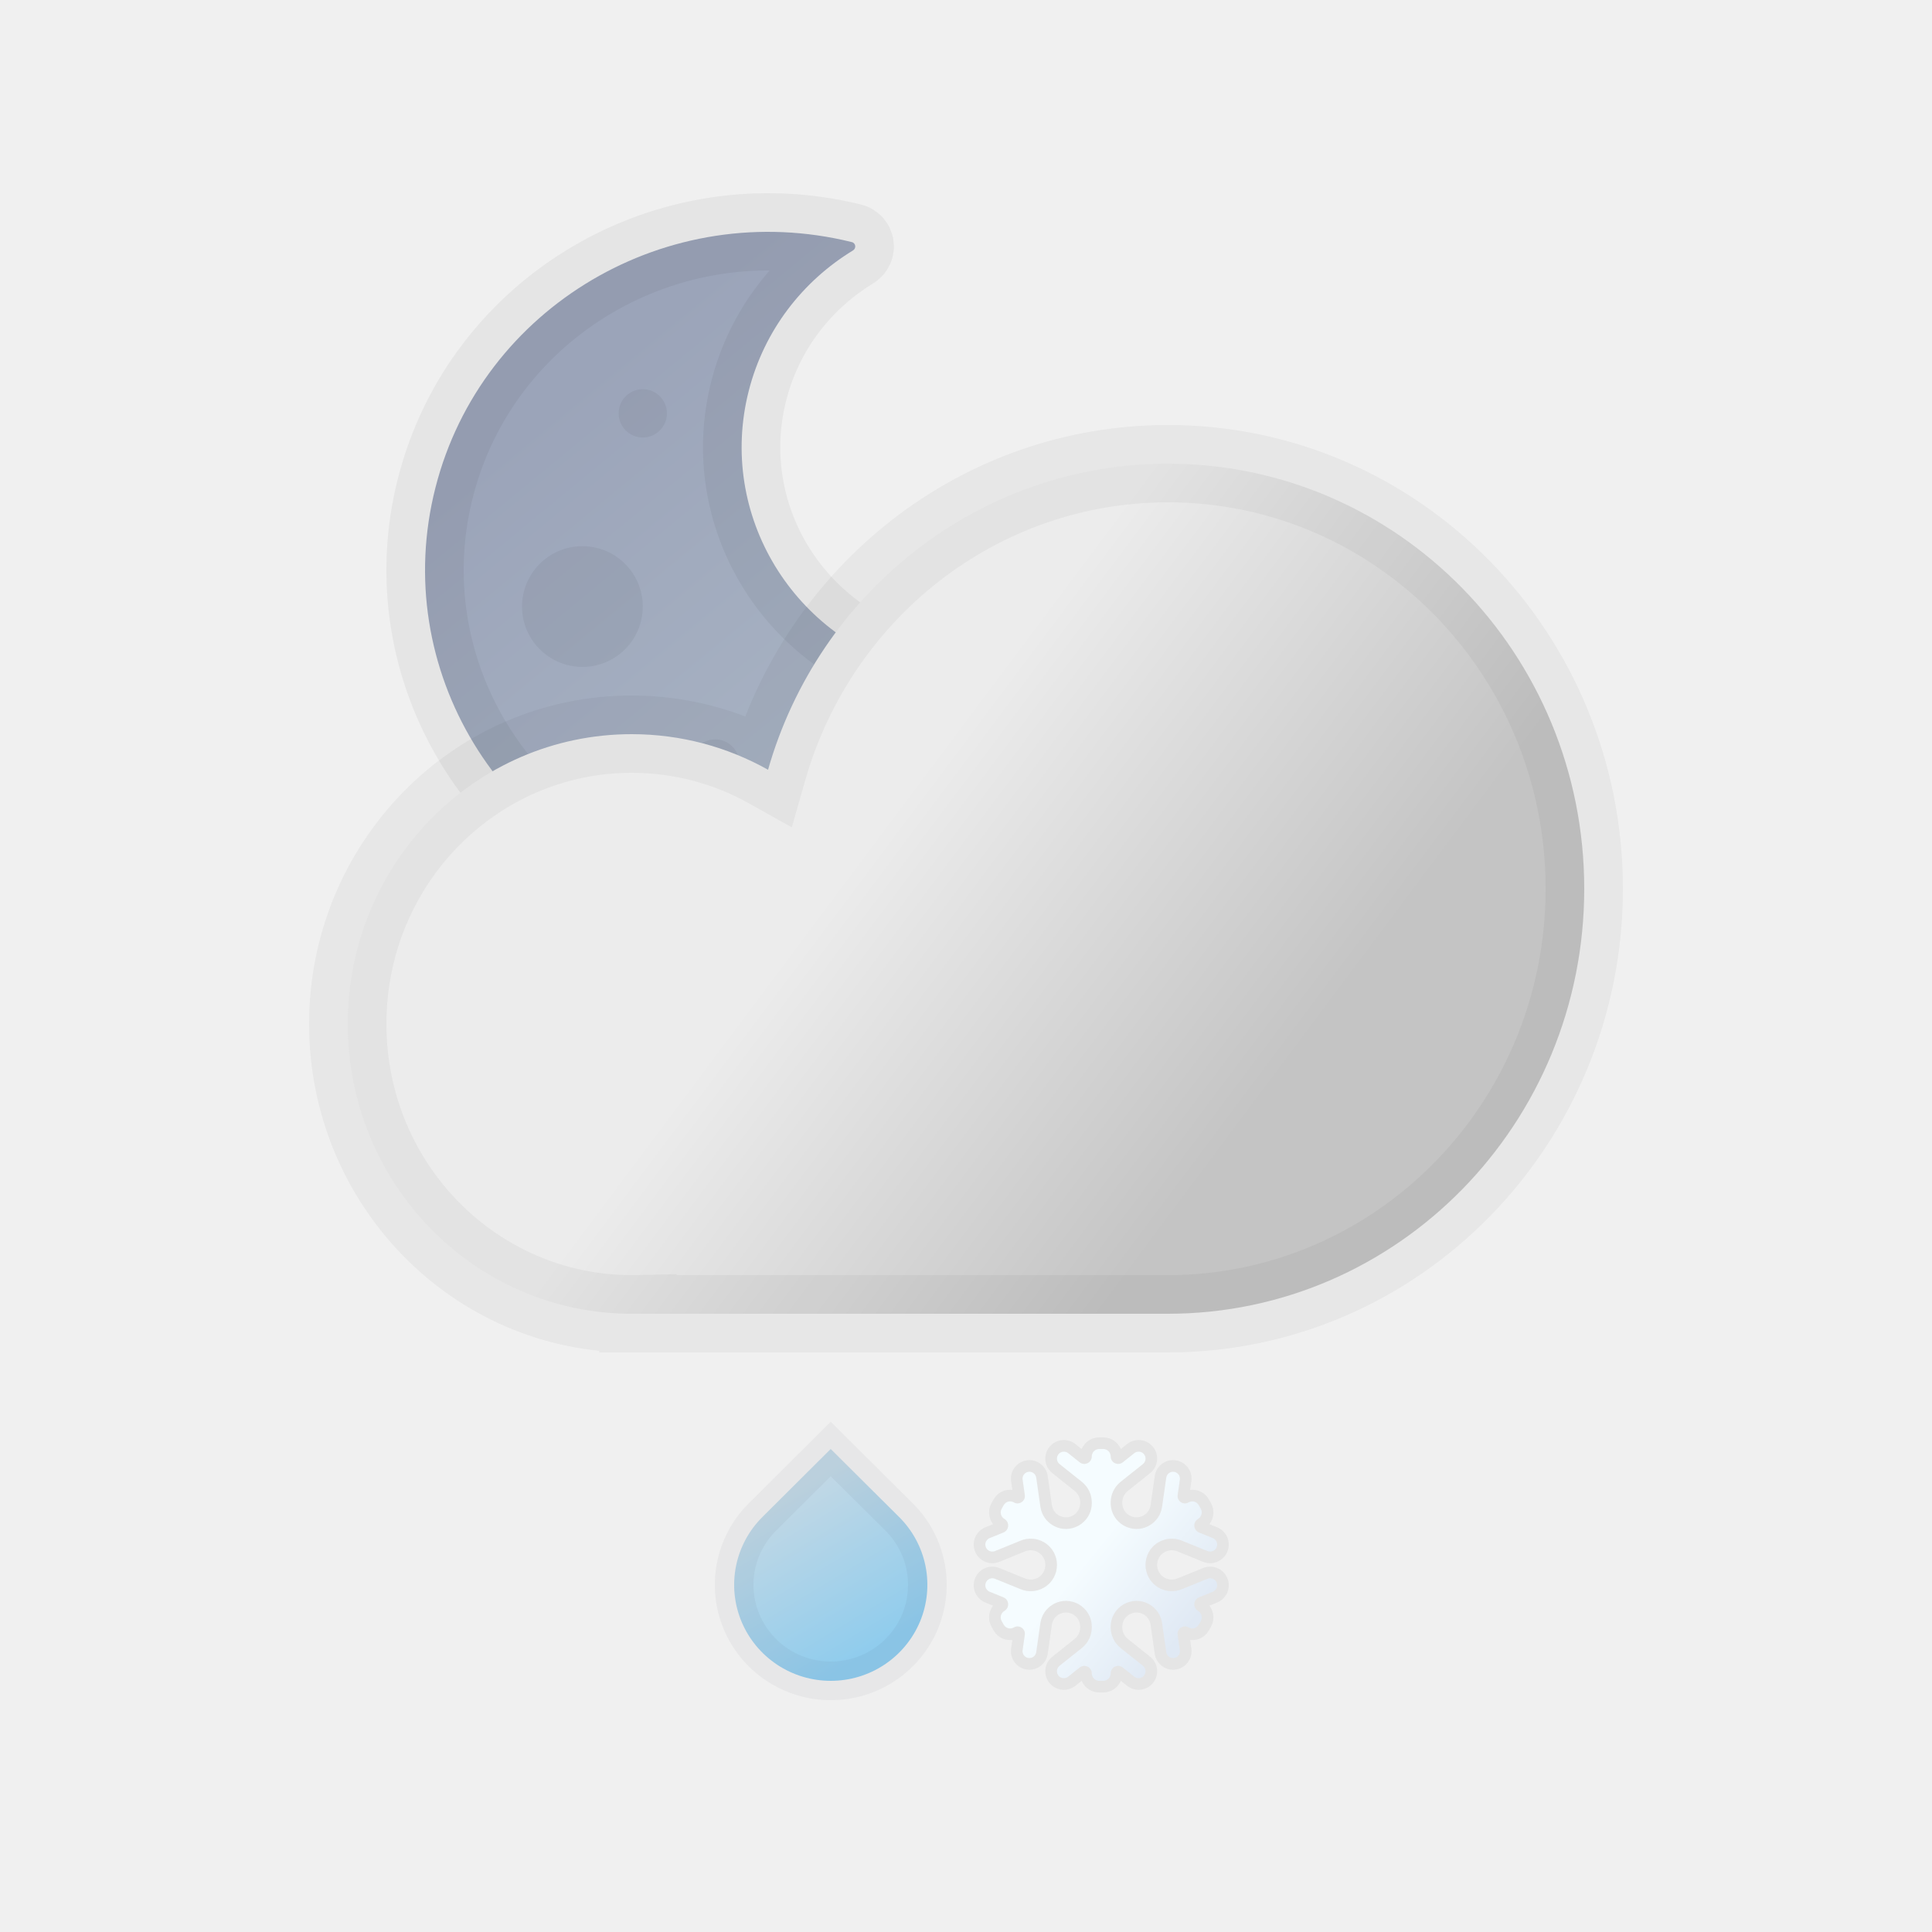
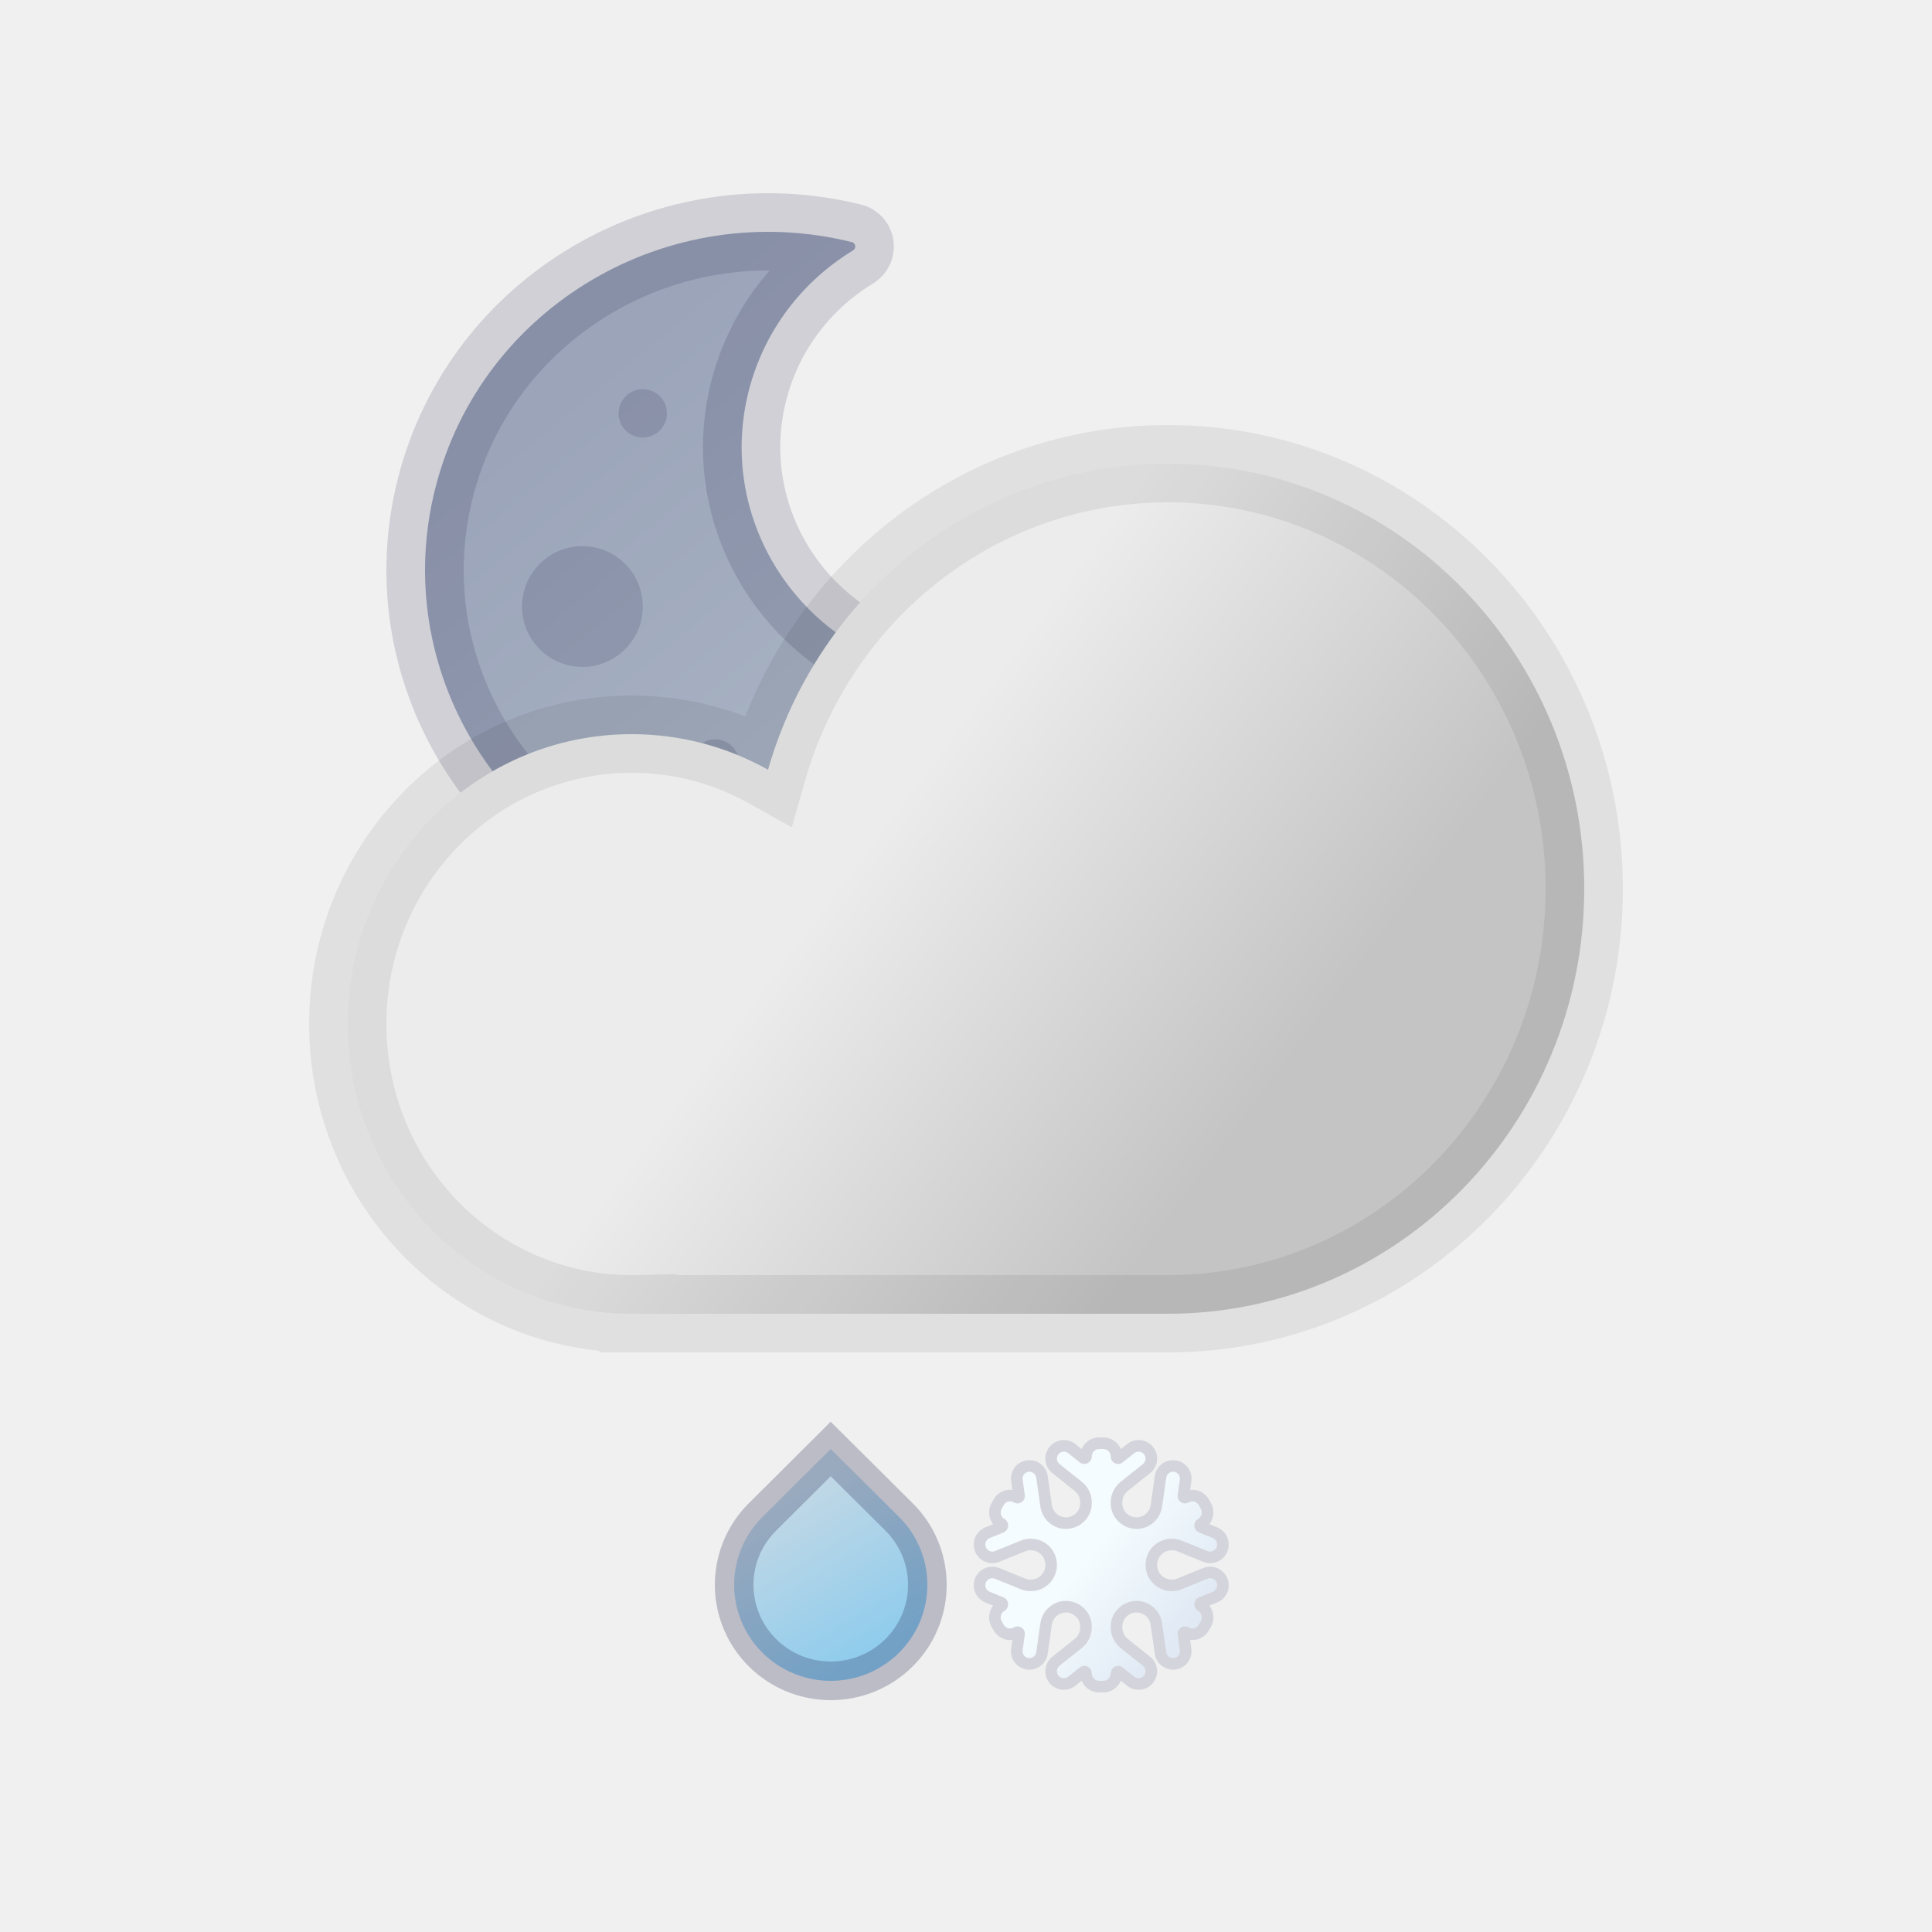
<svg xmlns="http://www.w3.org/2000/svg" width="100" height="100" viewBox="0 0 100 100" fill="none">
-   <path fill-rule="evenodd" clip-rule="evenodd" d="M56.992 33.761C57.044 33.558 56.816 33.399 56.632 33.504C53.992 35.011 50.776 35.545 47.583 34.755C41.073 33.145 37.121 26.642 38.755 20.23C39.557 17.084 41.555 14.544 44.15 12.963C44.331 12.854 44.297 12.582 44.091 12.531C34.577 10.178 24.928 15.867 22.539 25.239C20.15 34.611 25.926 44.116 35.44 46.469C44.955 48.822 54.604 43.133 56.992 33.761Z" fill="url(#paint0_linear_407_773)" stroke="black" stroke-opacity="0.05" stroke-width="4" />
-   <circle cx="44.52" cy="40.145" r="1.875" fill="black" fill-opacity="0.05" />
-   <circle cx="37.02" cy="39.52" r="1.25" fill="black" fill-opacity="0.05" />
-   <circle cx="33.27" cy="21.395" r="1.25" fill="black" fill-opacity="0.05" />
-   <circle cx="30.145" cy="31.395" r="3.125" fill="black" fill-opacity="0.05" />
+   <path fill-rule="evenodd" clip-rule="evenodd" d="M56.992 33.761C57.044 33.558 56.816 33.399 56.632 33.504C53.992 35.011 50.776 35.545 47.583 34.755C41.073 33.145 37.121 26.642 38.755 20.23C39.557 17.084 41.555 14.544 44.15 12.963C44.331 12.854 44.297 12.582 44.091 12.531C34.577 10.178 24.928 15.867 22.539 25.239C20.15 34.611 25.926 44.116 35.44 46.469C44.955 48.822 54.604 43.133 56.992 33.761Z" fill="url(#paint0_linear_407_773)" stroke="#1C2047" stroke-opacity="0.15" stroke-width="4" />
+   <circle cx="44.52" cy="40.145" r="1.875" fill="#1C2047" fill-opacity="0.15" />
+   <circle cx="37.02" cy="39.52" r="1.25" fill="#1C2047" fill-opacity="0.15" />
+   <circle cx="33.27" cy="21.395" r="1.25" fill="#1C2047" fill-opacity="0.15" />
+   <circle cx="30.145" cy="31.395" r="3.125" fill="#1C2047" fill-opacity="0.15" />
  <path fill-rule="evenodd" clip-rule="evenodd" d="M82 46C82 58.15 72.351 68 60.449 68H33.02V67.996C32.912 67.999 32.803 68 32.694 68C24.579 68 18 61.284 18 53C18 44.716 24.579 38 32.694 38C35.253 38 37.659 38.668 39.754 39.842C42.363 30.689 50.641 24 60.449 24C72.351 24 82 33.85 82 46Z" fill="url(#paint1_linear_407_773)" />
-   <path d="M33.02 68H31.02V70H33.02V68ZM33.02 67.996H35.02V65.951L32.976 65.997L33.02 67.996ZM39.754 39.842L38.776 41.586L40.983 42.823L41.677 40.39L39.754 39.842ZM60.449 70C73.495 70 84 59.216 84 46H80C80 57.085 71.208 66 60.449 66V70ZM60.449 66H33.02V70H60.449V66ZM35.02 68V67.996H31.02V68H35.02ZM32.694 70C32.818 70 32.941 69.999 33.065 69.996L32.976 65.997C32.882 65.999 32.788 66 32.694 66V70ZM16 53C16 62.35 23.435 70 32.694 70V66C25.722 66 20 60.219 20 53H16ZM32.694 36C23.435 36 16 43.65 16 53H20C20 45.781 25.722 40 32.694 40V36ZM40.731 38.097C38.347 36.761 35.605 36 32.694 36V40C34.9 40 36.971 40.575 38.776 41.586L40.731 38.097ZM60.449 22C49.7 22 40.671 29.328 37.83 39.293L41.677 40.39C44.055 32.049 51.582 26 60.449 26V22ZM84 46C84 32.784 73.495 22 60.449 22V26C71.208 26 80 34.915 80 46H84Z" fill="black" fill-opacity="0.04" />
-   <path d="M42.997 75L46.534 78.516C47.234 79.211 47.711 80.096 47.904 81.06C48.097 82.024 47.998 83.023 47.62 83.932C47.241 84.84 46.6 85.616 45.778 86.162C44.956 86.709 43.989 87 43 87C42.011 87 41.044 86.709 40.222 86.162C39.4 85.616 38.759 84.84 38.38 83.932C38.002 83.023 37.903 82.024 38.096 81.06C38.289 80.096 38.766 79.211 39.466 78.516L42.997 75Z" fill="url(#paint2_linear_407_773)" stroke="#2D2C3E" stroke-opacity="0.05" stroke-width="2" />
+   <path d="M33.02 68H31.02V70H33.02V68ZM33.02 67.996H35.02V65.951L32.976 65.997L33.02 67.996ZM39.754 39.842L38.776 41.586L40.983 42.823L41.677 40.39L39.754 39.842ZM60.449 70C73.495 70 84 59.216 84 46H80C80 57.085 71.208 66 60.449 66V70ZM60.449 66H33.02V70H60.449V66ZM35.02 68V67.996H31.02V68H35.02ZM32.694 70C32.818 70 32.941 69.999 33.065 69.996L32.976 65.997C32.882 65.999 32.788 66 32.694 66V70ZM16 53C16 62.35 23.435 70 32.694 70V66C25.722 66 20 60.219 20 53H16ZM32.694 36C23.435 36 16 43.65 16 53H20C20 45.781 25.722 40 32.694 40V36ZM40.731 38.097C38.347 36.761 35.605 36 32.694 36V40C34.9 40 36.971 40.575 38.776 41.586L40.731 38.097ZM60.449 22C49.7 22 40.671 29.328 37.83 39.293L41.677 40.39C44.055 32.049 51.582 26 60.449 26V22ZM84 46C84 32.784 73.495 22 60.449 22V26C71.208 26 80 34.915 80 46H84Z" fill="black" fill-opacity="0.07" />
+   <path d="M42.997 75L46.534 78.516C47.234 79.211 47.711 80.096 47.904 81.06C48.097 82.024 47.998 83.023 47.62 83.932C47.241 84.84 46.6 85.616 45.778 86.162C44.956 86.709 43.989 87 43 87C42.011 87 41.044 86.709 40.222 86.162C39.4 85.616 38.759 84.84 38.38 83.932C38.002 83.023 37.903 82.024 38.096 81.06C38.289 80.096 38.766 79.211 39.466 78.516L42.997 75Z" fill="url(#paint2_linear_407_773)" stroke="#21204D" stroke-opacity="0.25" stroke-width="2" />
  <mask id="path-9-outside-1_407_773" maskUnits="userSpaceOnUse" x="50" y="74" width="14" height="14" fill="black">
    <rect fill="white" x="50" y="74" width="14" height="14" />
    <path fill-rule="evenodd" clip-rule="evenodd" d="M54.841 75.778C54.681 75.65 54.66 75.415 54.794 75.26V75.26C54.921 75.115 55.139 75.095 55.29 75.215L55.883 75.688C56.136 75.89 56.51 75.71 56.51 75.386V75.386C56.51 75.173 56.682 75 56.896 75H57.104C57.318 75 57.49 75.173 57.49 75.386V75.386C57.49 75.71 57.864 75.89 58.117 75.688L58.71 75.215C58.861 75.095 59.079 75.115 59.206 75.26V75.26C59.34 75.415 59.319 75.65 59.159 75.778L58.002 76.701C57.679 76.959 57.49 77.349 57.49 77.763V77.801C57.49 78.835 58.614 79.477 59.505 78.953V78.953C59.854 78.746 60.092 78.392 60.149 77.99L60.365 76.483C60.394 76.28 60.588 76.143 60.789 76.184V76.184C60.974 76.222 61.097 76.397 61.07 76.584L60.956 77.382C60.911 77.697 61.25 77.924 61.524 77.763V77.763C61.707 77.655 61.943 77.718 62.047 77.903L62.153 78.091C62.258 78.277 62.195 78.513 62.011 78.621V78.621C61.731 78.786 61.761 79.2 62.062 79.322L62.774 79.611C62.951 79.683 63.042 79.88 62.982 80.061V80.061C62.916 80.261 62.695 80.362 62.501 80.284L61.163 79.74C60.771 79.581 60.327 79.613 59.962 79.828V79.828C59.069 80.354 59.069 81.646 59.962 82.172V82.172C60.327 82.387 60.771 82.419 61.163 82.26L62.501 81.716C62.695 81.638 62.916 81.739 62.982 81.939V81.939C63.042 82.12 62.951 82.317 62.774 82.389L62.062 82.678C61.761 82.8 61.731 83.214 62.011 83.379V83.379C62.195 83.487 62.258 83.723 62.153 83.91L62.047 84.097C61.943 84.282 61.707 84.345 61.524 84.237V84.237C61.25 84.076 60.911 84.303 60.956 84.618L61.07 85.416C61.097 85.603 60.974 85.778 60.789 85.816V85.816C60.588 85.857 60.394 85.72 60.365 85.517L60.149 84.01C60.092 83.608 59.854 83.254 59.505 83.048V83.048C58.614 82.523 57.49 83.165 57.49 84.199V84.237C57.49 84.651 57.679 85.041 58.002 85.299L59.159 86.222C59.319 86.35 59.34 86.585 59.206 86.74V86.74C59.079 86.885 58.861 86.905 58.71 86.785L58.117 86.312C57.864 86.11 57.49 86.29 57.49 86.614V86.614C57.49 86.827 57.318 87 57.104 87H56.896C56.682 87 56.51 86.827 56.51 86.614V86.614C56.51 86.29 56.136 86.11 55.883 86.312L55.29 86.785C55.139 86.905 54.921 86.885 54.794 86.74V86.74C54.66 86.585 54.681 86.35 54.841 86.222L55.998 85.299C56.321 85.041 56.51 84.651 56.51 84.237V84.199C56.51 83.165 55.386 82.523 54.496 83.048V83.048C54.146 83.254 53.909 83.608 53.851 84.01L53.636 85.517C53.606 85.72 53.412 85.857 53.212 85.816V85.816C53.027 85.778 52.903 85.603 52.93 85.416L53.044 84.618C53.089 84.303 52.75 84.076 52.476 84.237V84.237C52.293 84.345 52.058 84.282 51.953 84.097L51.847 83.91C51.742 83.723 51.805 83.487 51.989 83.379V83.379C52.269 83.214 52.239 82.8 51.938 82.678L51.226 82.389C51.049 82.317 50.958 82.12 51.019 81.939V81.939C51.084 81.739 51.305 81.638 51.499 81.716L52.837 82.26C53.229 82.419 53.674 82.387 54.039 82.172V82.172C54.932 81.646 54.932 80.354 54.039 79.828V79.828C53.674 79.613 53.229 79.581 52.837 79.74L51.499 80.284C51.305 80.362 51.084 80.261 51.019 80.061V80.061C50.958 79.88 51.049 79.683 51.226 79.611L51.938 79.322C52.239 79.2 52.269 78.786 51.989 78.621V78.621C51.805 78.513 51.742 78.277 51.847 78.091L51.953 77.903C52.058 77.718 52.293 77.655 52.476 77.763V77.763C52.75 77.924 53.089 77.697 53.044 77.382L52.93 76.584C52.903 76.397 53.027 76.222 53.212 76.184V76.184C53.412 76.143 53.606 76.28 53.636 76.483L53.851 77.99C53.909 78.392 54.146 78.746 54.496 78.952V78.952C55.386 79.477 56.51 78.835 56.51 77.801V77.763C56.51 77.349 56.321 76.959 55.998 76.701L54.841 75.778Z" />
  </mask>
  <path fill-rule="evenodd" clip-rule="evenodd" d="M54.841 75.778C54.681 75.65 54.66 75.415 54.794 75.26V75.26C54.921 75.115 55.139 75.095 55.29 75.215L55.883 75.688C56.136 75.89 56.51 75.71 56.51 75.386V75.386C56.51 75.173 56.682 75 56.896 75H57.104C57.318 75 57.49 75.173 57.49 75.386V75.386C57.49 75.71 57.864 75.89 58.117 75.688L58.71 75.215C58.861 75.095 59.079 75.115 59.206 75.26V75.26C59.34 75.415 59.319 75.65 59.159 75.778L58.002 76.701C57.679 76.959 57.49 77.349 57.49 77.763V77.801C57.49 78.835 58.614 79.477 59.505 78.953V78.953C59.854 78.746 60.092 78.392 60.149 77.99L60.365 76.483C60.394 76.28 60.588 76.143 60.789 76.184V76.184C60.974 76.222 61.097 76.397 61.07 76.584L60.956 77.382C60.911 77.697 61.25 77.924 61.524 77.763V77.763C61.707 77.655 61.943 77.718 62.047 77.903L62.153 78.091C62.258 78.277 62.195 78.513 62.011 78.621V78.621C61.731 78.786 61.761 79.2 62.062 79.322L62.774 79.611C62.951 79.683 63.042 79.88 62.982 80.061V80.061C62.916 80.261 62.695 80.362 62.501 80.284L61.163 79.74C60.771 79.581 60.327 79.613 59.962 79.828V79.828C59.069 80.354 59.069 81.646 59.962 82.172V82.172C60.327 82.387 60.771 82.419 61.163 82.26L62.501 81.716C62.695 81.638 62.916 81.739 62.982 81.939V81.939C63.042 82.12 62.951 82.317 62.774 82.389L62.062 82.678C61.761 82.8 61.731 83.214 62.011 83.379V83.379C62.195 83.487 62.258 83.723 62.153 83.91L62.047 84.097C61.943 84.282 61.707 84.345 61.524 84.237V84.237C61.25 84.076 60.911 84.303 60.956 84.618L61.07 85.416C61.097 85.603 60.974 85.778 60.789 85.816V85.816C60.588 85.857 60.394 85.72 60.365 85.517L60.149 84.01C60.092 83.608 59.854 83.254 59.505 83.048V83.048C58.614 82.523 57.49 83.165 57.49 84.199V84.237C57.49 84.651 57.679 85.041 58.002 85.299L59.159 86.222C59.319 86.35 59.34 86.585 59.206 86.74V86.74C59.079 86.885 58.861 86.905 58.71 86.785L58.117 86.312C57.864 86.11 57.49 86.29 57.49 86.614V86.614C57.49 86.827 57.318 87 57.104 87H56.896C56.682 87 56.51 86.827 56.51 86.614V86.614C56.51 86.29 56.136 86.11 55.883 86.312L55.29 86.785C55.139 86.905 54.921 86.885 54.794 86.74V86.74C54.66 86.585 54.681 86.35 54.841 86.222L55.998 85.299C56.321 85.041 56.51 84.651 56.51 84.237V84.199C56.51 83.165 55.386 82.523 54.496 83.048V83.048C54.146 83.254 53.909 83.608 53.851 84.01L53.636 85.517C53.606 85.72 53.412 85.857 53.212 85.816V85.816C53.027 85.778 52.903 85.603 52.93 85.416L53.044 84.618C53.089 84.303 52.75 84.076 52.476 84.237V84.237C52.293 84.345 52.058 84.282 51.953 84.097L51.847 83.91C51.742 83.723 51.805 83.487 51.989 83.379V83.379C52.269 83.214 52.239 82.8 51.938 82.678L51.226 82.389C51.049 82.317 50.958 82.12 51.019 81.939V81.939C51.084 81.739 51.305 81.638 51.499 81.716L52.837 82.26C53.229 82.419 53.674 82.387 54.039 82.172V82.172C54.932 81.646 54.932 80.354 54.039 79.828V79.828C53.674 79.613 53.229 79.581 52.837 79.74L51.499 80.284C51.305 80.362 51.084 80.261 51.019 80.061V80.061C50.958 79.88 51.049 79.683 51.226 79.611L51.938 79.322C52.239 79.2 52.269 78.786 51.989 78.621V78.621C51.805 78.513 51.742 78.277 51.847 78.091L51.953 77.903C52.058 77.718 52.293 77.655 52.476 77.763V77.763C52.75 77.924 53.089 77.697 53.044 77.382L52.93 76.584C52.903 76.397 53.027 76.222 53.212 76.184V76.184C53.412 76.143 53.606 76.28 53.636 76.483L53.851 77.99C53.909 78.392 54.146 78.746 54.496 78.952V78.952C55.386 79.477 56.51 78.835 56.51 77.801V77.763C56.51 77.349 56.321 76.959 55.998 76.701L54.841 75.778Z" fill="url(#paint3_linear_407_773)" />
-   <path d="M55.998 76.701L55.624 77.17L55.998 76.701ZM53.851 77.99L53.257 78.076L53.851 77.99ZM53.044 77.382L53.638 77.297L53.044 77.382ZM51.953 77.903L51.431 77.608L51.953 77.903ZM51.847 78.091L51.325 77.795L51.847 78.091ZM51.938 79.322L51.712 78.766L51.938 79.322ZM51.226 79.611L51.452 80.167L51.452 80.167L51.226 79.611ZM51.499 80.284L51.725 80.84L51.499 80.284ZM52.837 79.74L52.611 79.184L52.837 79.74ZM52.837 82.26L53.063 81.704L52.837 82.26ZM51.499 81.716L51.273 82.272L51.499 81.716ZM51.226 82.389L51.001 82.945L51.226 82.389ZM51.938 82.678L51.712 83.234L51.938 82.678ZM51.847 83.91L52.369 83.614L51.847 83.91ZM51.953 84.097L51.431 84.392L51.953 84.097ZM53.044 84.618L53.638 84.703L53.044 84.618ZM52.93 85.416L52.336 85.331L52.93 85.416ZM53.636 85.517L53.041 85.432L53.636 85.517ZM55.998 85.299L56.373 85.768L55.998 85.299ZM54.841 86.222L55.215 86.692L54.841 86.222ZM55.29 86.785L55.664 87.254L55.29 86.785ZM55.883 86.312L56.257 86.781L55.883 86.312ZM58.117 86.312L57.743 86.781L58.117 86.312ZM58.71 86.785L58.336 87.254L58.71 86.785ZM59.159 86.222L58.785 86.692L59.159 86.222ZM60.149 84.01L60.743 83.925L60.149 84.01ZM60.365 85.517L60.959 85.432L60.365 85.517ZM61.07 85.416L60.476 85.501L61.07 85.416ZM62.047 84.097L61.525 83.802L62.047 84.097ZM62.153 83.91L62.675 84.205L62.153 83.91ZM62.062 82.678L61.837 82.122L62.062 82.678ZM62.774 82.389L63 82.945L62.774 82.389ZM62.501 81.716L62.275 81.161L62.501 81.716ZM61.163 82.26L60.938 81.704L61.163 82.26ZM61.163 79.74L60.938 80.296L61.163 79.74ZM62.501 80.284L62.727 79.728L62.501 80.284ZM62.774 79.611L63 79.055L62.774 79.611ZM62.062 79.322L61.837 79.878L62.062 79.322ZM62.153 78.091L62.675 77.795L62.153 78.091ZM62.047 77.903L61.525 78.199L62.047 77.903ZM60.956 77.382L60.362 77.297L60.956 77.382ZM61.07 76.584L61.664 76.669L61.07 76.584ZM60.365 76.483L60.959 76.568L60.365 76.483ZM60.149 77.99L59.555 77.906L60.149 77.99ZM59.159 75.778L59.533 76.246L59.159 75.778ZM58.71 75.215L58.336 74.746L58.71 75.215ZM58.117 75.688L58.492 76.157L58.117 75.688ZM55.883 75.688L56.257 75.219L55.883 75.688ZM55.29 75.215L55.664 74.746L55.29 75.215ZM56.257 75.219L55.664 74.746L54.916 75.684L55.508 76.157L56.257 75.219ZM57.104 74.4H56.896V75.6H57.104V74.4ZM58.336 74.746L57.743 75.219L58.492 76.157L59.084 75.684L58.336 74.746ZM58.376 77.17L59.533 76.246L58.785 75.308L57.627 76.232L58.376 77.17ZM58.09 77.801V77.763H56.891V77.801H58.09ZM59.771 76.398L59.555 77.906L60.743 78.075L60.959 76.568L59.771 76.398ZM61.55 77.467L61.664 76.669L60.476 76.499L60.362 77.297L61.55 77.467ZM62.675 77.795L62.569 77.608L61.525 78.199L61.631 78.386L62.675 77.795ZM63 79.055L62.288 78.766L61.837 79.878L62.548 80.167L63 79.055ZM60.938 80.296L62.275 80.84L62.727 79.728L61.389 79.184L60.938 80.296ZM61.389 82.816L62.727 82.272L62.275 81.161L60.938 81.704L61.389 82.816ZM62.548 81.833L61.837 82.122L62.288 83.234L63 82.945L62.548 81.833ZM61.631 83.614L61.525 83.802L62.569 84.392L62.675 84.205L61.631 83.614ZM60.362 84.703L60.476 85.501L61.664 85.331L61.55 84.533L60.362 84.703ZM60.959 85.432L60.743 83.925L59.555 84.095L59.771 85.602L60.959 85.432ZM58.09 84.237V84.199H56.891V84.237H58.09ZM59.533 85.754L58.376 84.83L57.627 85.768L58.785 86.692L59.533 85.754ZM57.743 86.781L58.336 87.254L59.084 86.316L58.492 85.843L57.743 86.781ZM56.896 87.6H57.104V86.4H56.896V87.6ZM55.664 87.254L56.257 86.781L55.508 85.843L54.916 86.316L55.664 87.254ZM55.624 84.83L54.467 85.754L55.215 86.692L56.373 85.768L55.624 84.83ZM55.91 84.199V84.237H57.109V84.199H55.91ZM54.229 85.602L54.445 84.094L53.257 83.924L53.041 85.432L54.229 85.602ZM52.45 84.533L52.336 85.331L53.524 85.501L53.638 84.703L52.45 84.533ZM51.325 84.205L51.431 84.392L52.475 83.802L52.369 83.614L51.325 84.205ZM51.001 82.945L51.712 83.234L52.164 82.122L51.452 81.833L51.001 82.945ZM53.063 81.704L51.725 81.161L51.273 82.272L52.611 82.816L53.063 81.704ZM52.611 79.184L51.273 79.728L51.725 80.84L53.063 80.296L52.611 79.184ZM51.452 80.167L52.164 79.878L51.712 78.766L51.001 79.055L51.452 80.167ZM52.369 78.386L52.475 78.199L51.431 77.608L51.325 77.795L52.369 78.386ZM53.638 77.297L53.524 76.499L52.336 76.669L52.45 77.467L53.638 77.297ZM53.041 76.568L53.257 78.076L54.445 77.906L54.229 76.398L53.041 76.568ZM55.91 77.763V77.801H57.109V77.763H55.91ZM54.467 76.246L55.624 77.17L56.373 76.232L55.215 75.308L54.467 76.246ZM57.109 77.763C57.109 77.167 56.838 76.603 56.373 76.232L55.624 77.17C55.804 77.314 55.91 77.532 55.91 77.763H57.109ZM54.191 79.469C55.482 80.23 57.109 79.299 57.109 77.801H55.91C55.91 78.371 55.291 78.724 54.8 78.435L54.191 79.469ZM53.257 78.076C53.34 78.658 53.684 79.171 54.191 79.469L54.8 78.435C54.607 78.322 54.477 78.127 54.445 77.906L53.257 78.076ZM53.332 76.772C53.194 76.8 53.061 76.707 53.041 76.568L54.229 76.398C54.151 75.853 53.631 75.486 53.091 75.597L53.332 76.772ZM53.524 76.499C53.542 76.627 53.458 76.746 53.332 76.772L53.091 75.597C52.596 75.698 52.264 76.168 52.336 76.669L53.524 76.499ZM52.172 78.28C52.879 78.697 53.755 78.11 53.638 77.297L52.45 77.467C52.424 77.284 52.621 77.152 52.781 77.246L52.172 78.28ZM52.475 78.199C52.415 78.306 52.278 78.343 52.172 78.28L52.781 77.246C52.309 76.968 51.701 77.131 51.431 77.608L52.475 78.199ZM52.294 78.104C52.392 78.162 52.425 78.287 52.369 78.386L51.325 77.795C51.058 78.266 51.218 78.864 51.685 79.138L52.294 78.104ZM52.164 79.878C52.925 79.569 53.002 78.521 52.294 78.104L51.685 79.138C51.536 79.051 51.553 78.831 51.712 78.766L52.164 79.878ZM51.588 79.873C51.627 79.992 51.568 80.12 51.452 80.167L51.001 79.055C50.531 79.246 50.289 79.769 50.449 80.25L51.588 79.873ZM51.273 79.728C51.401 79.676 51.545 79.743 51.588 79.873L50.449 80.25C50.624 80.779 51.209 81.049 51.725 80.84L51.273 79.728ZM54.343 79.311C53.817 79.001 53.177 78.955 52.611 79.184L53.063 80.296C53.282 80.207 53.53 80.225 53.734 80.345L54.343 79.311ZM54.343 82.689C55.63 81.931 55.63 80.069 54.343 79.311L53.734 80.345C54.233 80.639 54.233 81.361 53.734 81.655L54.343 82.689ZM52.611 82.816C53.177 83.046 53.817 82.999 54.343 82.689L53.734 81.655C53.53 81.775 53.282 81.793 53.063 81.704L52.611 82.816ZM51.588 82.127C51.545 82.257 51.401 82.324 51.273 82.272L51.725 81.161C51.209 80.951 50.624 81.221 50.449 81.75L51.588 82.127ZM51.452 81.833C51.568 81.88 51.627 82.008 51.588 82.127L50.449 81.75C50.289 82.231 50.531 82.754 51.001 82.945L51.452 81.833ZM52.294 83.896C53.002 83.479 52.925 82.431 52.164 82.122L51.712 83.234C51.553 83.169 51.536 82.949 51.685 82.862L52.294 83.896ZM52.369 83.614C52.425 83.713 52.392 83.838 52.294 83.896L51.685 82.862C51.218 83.136 51.058 83.734 51.325 84.205L52.369 83.614ZM52.172 83.72C52.278 83.657 52.415 83.694 52.475 83.802L51.431 84.392C51.701 84.869 52.309 85.032 52.781 84.754L52.172 83.72ZM53.638 84.703C53.755 83.89 52.879 83.303 52.172 83.72L52.781 84.754C52.621 84.848 52.424 84.716 52.45 84.533L53.638 84.703ZM53.332 85.228C53.458 85.254 53.542 85.374 53.524 85.501L52.336 85.331C52.264 85.832 52.596 86.302 53.091 86.404L53.332 85.228ZM53.041 85.432C53.061 85.293 53.194 85.2 53.332 85.228L53.091 86.404C53.631 86.514 54.151 86.147 54.229 85.602L53.041 85.432ZM54.191 82.531C53.684 82.829 53.34 83.342 53.257 83.924L54.445 84.094C54.477 83.873 54.607 83.678 54.8 83.565L54.191 82.531ZM57.109 84.199C57.109 82.701 55.482 81.771 54.191 82.531L54.8 83.565C55.291 83.276 55.91 83.629 55.91 84.199H57.109ZM56.373 85.768C56.838 85.397 57.109 84.833 57.109 84.237H55.91C55.91 84.468 55.804 84.686 55.624 84.83L56.373 85.768ZM55.247 86.346C55.336 86.449 55.322 86.606 55.215 86.692L54.467 85.754C54.04 86.094 53.983 86.722 54.342 87.134L55.247 86.346ZM54.916 86.316C55.016 86.236 55.162 86.249 55.247 86.346L54.342 87.134C54.679 87.522 55.262 87.575 55.664 87.254L54.916 86.316ZM57.109 86.614C57.109 85.788 56.154 85.328 55.508 85.843L56.257 86.781C56.117 86.893 55.91 86.793 55.91 86.614H57.109ZM56.896 86.4C57.014 86.4 57.109 86.496 57.109 86.614H55.91C55.91 87.159 56.351 87.6 56.896 87.6V86.4ZM56.891 86.614C56.891 86.496 56.986 86.4 57.104 86.4V87.6C57.649 87.6 58.09 87.159 58.09 86.614H56.891ZM58.492 85.843C57.846 85.328 56.891 85.788 56.891 86.614H58.09C58.09 86.793 57.883 86.893 57.743 86.781L58.492 85.843ZM58.753 86.346C58.838 86.249 58.984 86.236 59.084 86.316L58.336 87.254C58.738 87.575 59.321 87.522 59.658 87.134L58.753 86.346ZM58.785 86.692C58.678 86.606 58.664 86.449 58.753 86.346L59.658 87.134C60.017 86.722 59.96 86.094 59.533 85.754L58.785 86.692ZM56.891 84.237C56.891 84.833 57.162 85.397 57.627 85.768L58.376 84.83C58.196 84.686 58.09 84.468 58.09 84.237H56.891ZM59.809 82.531C58.518 81.77 56.891 82.701 56.891 84.199H58.09C58.09 83.629 58.709 83.276 59.2 83.565L59.809 82.531ZM60.743 83.925C60.66 83.342 60.316 82.829 59.809 82.531L59.2 83.565C59.393 83.678 59.523 83.873 59.555 84.095L60.743 83.925ZM60.669 85.228C60.806 85.2 60.939 85.293 60.959 85.432L59.771 85.602C59.849 86.147 60.37 86.514 60.909 86.404L60.669 85.228ZM60.476 85.501C60.458 85.374 60.542 85.254 60.669 85.228L60.909 86.404C61.405 86.302 61.736 85.832 61.664 85.331L60.476 85.501ZM61.829 83.72C61.121 83.303 60.246 83.89 60.362 84.703L61.55 84.533C61.576 84.716 61.379 84.848 61.22 84.754L61.829 83.72ZM61.525 83.802C61.586 83.694 61.722 83.657 61.829 83.72L61.22 84.754C61.691 85.032 62.3 84.869 62.569 84.392L61.525 83.802ZM61.706 83.896C61.609 83.838 61.575 83.713 61.631 83.614L62.675 84.205C62.942 83.734 62.782 83.136 62.315 82.862L61.706 83.896ZM61.837 82.122C61.075 82.431 60.998 83.479 61.706 83.896L62.315 82.862C62.464 82.949 62.448 83.169 62.288 83.234L61.837 82.122ZM62.412 82.127C62.373 82.008 62.432 81.88 62.548 81.833L63 82.945C63.469 82.754 63.711 82.231 63.551 81.75L62.412 82.127ZM62.727 82.272C62.6 82.324 62.455 82.257 62.412 82.127L63.551 81.75C63.376 81.221 62.791 80.951 62.275 81.161L62.727 82.272ZM59.657 82.689C60.183 82.999 60.824 83.046 61.389 82.816L60.938 81.704C60.718 81.793 60.47 81.775 60.266 81.655L59.657 82.689ZM59.657 79.311C58.37 80.069 58.37 81.931 59.657 82.689L60.266 81.655C59.767 81.361 59.767 80.639 60.266 80.345L59.657 79.311ZM61.389 79.184C60.824 78.955 60.183 79.001 59.657 79.311L60.266 80.345C60.47 80.225 60.718 80.207 60.938 80.296L61.389 79.184ZM62.412 79.873C62.455 79.743 62.6 79.676 62.727 79.728L62.275 80.84C62.791 81.049 63.376 80.779 63.551 80.25L62.412 79.873ZM62.548 80.167C62.432 80.12 62.373 79.992 62.412 79.873L63.551 80.25C63.711 79.769 63.469 79.246 63 79.055L62.548 80.167ZM61.706 78.104C60.998 78.521 61.075 79.569 61.837 79.878L62.288 78.766C62.448 78.831 62.464 79.051 62.315 79.138L61.706 78.104ZM61.631 78.386C61.575 78.287 61.609 78.162 61.706 78.104L62.315 79.138C62.782 78.864 62.942 78.266 62.675 77.795L61.631 78.386ZM61.829 78.28C61.722 78.343 61.586 78.306 61.525 78.199L62.569 77.608C62.3 77.131 61.691 76.968 61.22 77.246L61.829 78.28ZM60.362 77.297C60.246 78.11 61.121 78.697 61.829 78.28L61.22 77.246C61.379 77.152 61.576 77.284 61.55 77.467L60.362 77.297ZM60.669 76.772C60.542 76.746 60.458 76.627 60.476 76.499L61.664 76.669C61.736 76.168 61.405 75.698 60.909 75.597L60.669 76.772ZM60.959 76.568C60.939 76.707 60.806 76.8 60.669 76.772L60.909 75.597C60.37 75.486 59.849 75.853 59.771 76.398L60.959 76.568ZM59.809 79.469C60.316 79.171 60.66 78.658 60.743 78.075L59.555 77.906C59.523 78.127 59.393 78.322 59.2 78.436L59.809 79.469ZM56.891 77.801C56.891 79.299 58.518 80.23 59.809 79.469L59.2 78.436C58.709 78.724 58.09 78.371 58.09 77.801H56.891ZM57.627 76.232C57.162 76.603 56.891 77.167 56.891 77.763H58.09C58.09 77.532 58.196 77.314 58.376 77.17L57.627 76.232ZM58.753 75.654C58.664 75.551 58.678 75.394 58.785 75.308L59.533 76.246C59.96 75.906 60.017 75.278 59.658 74.866L58.753 75.654ZM59.084 75.684C58.984 75.764 58.838 75.751 58.753 75.654L59.658 74.866C59.321 74.478 58.738 74.425 58.336 74.746L59.084 75.684ZM56.891 75.386C56.891 76.212 57.846 76.672 58.492 76.157L57.743 75.219C57.883 75.107 58.09 75.207 58.09 75.386H56.891ZM57.104 75.6C56.986 75.6 56.891 75.504 56.891 75.386H58.09C58.09 74.841 57.649 74.4 57.104 74.4V75.6ZM57.109 75.386C57.109 75.504 57.014 75.6 56.896 75.6V74.4C56.351 74.4 55.91 74.841 55.91 75.386H57.109ZM55.508 76.157C56.154 76.672 57.109 76.212 57.109 75.386H55.91C55.91 75.207 56.117 75.107 56.257 75.219L55.508 76.157ZM54.342 74.866C53.983 75.278 54.04 75.906 54.467 76.246L55.215 75.308C55.322 75.394 55.336 75.551 55.247 75.654L54.342 74.866ZM55.247 75.654C55.162 75.751 55.016 75.764 54.916 75.684L55.664 74.746C55.262 74.425 54.679 74.478 54.342 74.866L55.247 75.654Z" fill="black" fill-opacity="0.05" mask="url(#path-9-outside-1_407_773)" />
+   <path d="M55.998 76.701L55.624 77.17L55.998 76.701ZM53.851 77.99L53.257 78.076L53.851 77.99ZM53.044 77.382L53.638 77.297L53.044 77.382ZM51.953 77.903L51.431 77.608L51.953 77.903ZM51.847 78.091L51.325 77.795L51.847 78.091ZM51.938 79.322L51.712 78.766L51.938 79.322ZM51.226 79.611L51.452 80.167L51.452 80.167L51.226 79.611ZM51.499 80.284L51.725 80.84L51.499 80.284ZM52.837 79.74L52.611 79.184L52.837 79.74ZM52.837 82.26L53.063 81.704L52.837 82.26ZM51.499 81.716L51.273 82.272L51.499 81.716ZM51.226 82.389L51.001 82.945L51.226 82.389ZM51.938 82.678L51.712 83.234L51.938 82.678ZM51.847 83.91L52.369 83.614L51.847 83.91ZM51.953 84.097L51.431 84.392L51.953 84.097ZM53.044 84.618L53.638 84.703L53.044 84.618ZM52.93 85.416L52.336 85.331L52.93 85.416ZM53.636 85.517L53.041 85.432L53.636 85.517ZM55.998 85.299L56.373 85.768L55.998 85.299ZM54.841 86.222L55.215 86.692L54.841 86.222ZM55.29 86.785L55.664 87.254L55.29 86.785ZM55.883 86.312L56.257 86.781L55.883 86.312ZM58.117 86.312L57.743 86.781L58.117 86.312ZM58.71 86.785L58.336 87.254L58.71 86.785ZM59.159 86.222L58.785 86.692L59.159 86.222ZM60.149 84.01L60.743 83.925L60.149 84.01ZM60.365 85.517L60.959 85.432L60.365 85.517ZM61.07 85.416L60.476 85.501L61.07 85.416ZM62.047 84.097L61.525 83.802L62.047 84.097ZM62.153 83.91L62.675 84.205L62.153 83.91ZM62.062 82.678L61.837 82.122L62.062 82.678ZM62.774 82.389L63 82.945L62.774 82.389ZM62.501 81.716L62.275 81.161L62.501 81.716ZM61.163 82.26L60.938 81.704L61.163 82.26ZM61.163 79.74L60.938 80.296L61.163 79.74ZM62.501 80.284L62.727 79.728L62.501 80.284ZM62.774 79.611L63 79.055L62.774 79.611ZM62.062 79.322L61.837 79.878L62.062 79.322ZM62.153 78.091L62.675 77.795L62.153 78.091ZM62.047 77.903L61.525 78.199L62.047 77.903ZM60.956 77.382L60.362 77.297L60.956 77.382ZM61.07 76.584L61.664 76.669L61.07 76.584ZM60.365 76.483L60.959 76.568L60.365 76.483ZM60.149 77.99L59.555 77.906L60.149 77.99ZM59.159 75.778L59.533 76.246L59.159 75.778ZM58.71 75.215L58.336 74.746L58.71 75.215ZM58.117 75.688L58.492 76.157L58.117 75.688ZM55.883 75.688L56.257 75.219L55.883 75.688ZM55.29 75.215L55.664 74.746L55.29 75.215ZM56.257 75.219L55.664 74.746L54.916 75.684L55.508 76.157L56.257 75.219ZM57.104 74.4H56.896V75.6H57.104V74.4ZM58.336 74.746L57.743 75.219L58.492 76.157L59.084 75.684L58.336 74.746ZM58.376 77.17L59.533 76.246L58.785 75.308L57.627 76.232L58.376 77.17ZM58.09 77.801V77.763H56.891V77.801H58.09ZM59.771 76.398L59.555 77.906L60.743 78.075L60.959 76.568L59.771 76.398ZM61.55 77.467L61.664 76.669L60.476 76.499L60.362 77.297L61.55 77.467ZM62.675 77.795L62.569 77.608L61.525 78.199L61.631 78.386L62.675 77.795ZM63 79.055L62.288 78.766L61.837 79.878L62.548 80.167L63 79.055ZM60.938 80.296L62.275 80.84L62.727 79.728L61.389 79.184L60.938 80.296ZM61.389 82.816L62.727 82.272L62.275 81.161L60.938 81.704L61.389 82.816ZM62.548 81.833L61.837 82.122L62.288 83.234L63 82.945L62.548 81.833ZM61.631 83.614L61.525 83.802L62.569 84.392L62.675 84.205L61.631 83.614ZM60.362 84.703L60.476 85.501L61.664 85.331L61.55 84.533L60.362 84.703ZM60.959 85.432L60.743 83.925L59.555 84.095L59.771 85.602L60.959 85.432ZM58.09 84.237V84.199H56.891V84.237H58.09ZM59.533 85.754L58.376 84.83L57.627 85.768L58.785 86.692L59.533 85.754ZM57.743 86.781L58.336 87.254L59.084 86.316L58.492 85.843L57.743 86.781ZM56.896 87.6H57.104V86.4H56.896V87.6ZM55.664 87.254L56.257 86.781L55.508 85.843L54.916 86.316L55.664 87.254ZM55.624 84.83L54.467 85.754L55.215 86.692L56.373 85.768L55.624 84.83ZM55.91 84.199V84.237H57.109V84.199H55.91ZM54.229 85.602L54.445 84.094L53.257 83.924L53.041 85.432L54.229 85.602ZM52.45 84.533L52.336 85.331L53.524 85.501L53.638 84.703L52.45 84.533ZM51.325 84.205L51.431 84.392L52.475 83.802L52.369 83.614L51.325 84.205ZM51.001 82.945L51.712 83.234L52.164 82.122L51.452 81.833L51.001 82.945ZM53.063 81.704L51.725 81.161L51.273 82.272L52.611 82.816L53.063 81.704ZM52.611 79.184L51.273 79.728L51.725 80.84L53.063 80.296L52.611 79.184ZM51.452 80.167L52.164 79.878L51.712 78.766L51.001 79.055L51.452 80.167ZM52.369 78.386L52.475 78.199L51.431 77.608L51.325 77.795L52.369 78.386ZM53.638 77.297L53.524 76.499L52.336 76.669L52.45 77.467L53.638 77.297ZM53.041 76.568L53.257 78.076L54.445 77.906L54.229 76.398L53.041 76.568ZM55.91 77.763V77.801H57.109V77.763H55.91ZM54.467 76.246L55.624 77.17L56.373 76.232L55.215 75.308L54.467 76.246ZM57.109 77.763C57.109 77.167 56.838 76.603 56.373 76.232L55.624 77.17C55.804 77.314 55.91 77.532 55.91 77.763H57.109ZM54.191 79.469C55.482 80.23 57.109 79.299 57.109 77.801H55.91C55.91 78.371 55.291 78.724 54.8 78.435L54.191 79.469ZM53.257 78.076C53.34 78.658 53.684 79.171 54.191 79.469L54.8 78.435C54.607 78.322 54.477 78.127 54.445 77.906L53.257 78.076ZM53.332 76.772C53.194 76.8 53.061 76.707 53.041 76.568L54.229 76.398C54.151 75.853 53.631 75.486 53.091 75.597L53.332 76.772ZM53.524 76.499C53.542 76.627 53.458 76.746 53.332 76.772L53.091 75.597C52.596 75.698 52.264 76.168 52.336 76.669L53.524 76.499ZM52.172 78.28C52.879 78.697 53.755 78.11 53.638 77.297L52.45 77.467C52.424 77.284 52.621 77.152 52.781 77.246L52.172 78.28ZM52.475 78.199C52.415 78.306 52.278 78.343 52.172 78.28L52.781 77.246C52.309 76.968 51.701 77.131 51.431 77.608L52.475 78.199ZM52.294 78.104C52.392 78.162 52.425 78.287 52.369 78.386L51.325 77.795C51.058 78.266 51.218 78.864 51.685 79.138L52.294 78.104ZM52.164 79.878C52.925 79.569 53.002 78.521 52.294 78.104L51.685 79.138C51.536 79.051 51.553 78.831 51.712 78.766L52.164 79.878ZM51.588 79.873C51.627 79.992 51.568 80.12 51.452 80.167L51.001 79.055C50.531 79.246 50.289 79.769 50.449 80.25L51.588 79.873ZM51.273 79.728C51.401 79.676 51.545 79.743 51.588 79.873L50.449 80.25C50.624 80.779 51.209 81.049 51.725 80.84L51.273 79.728ZM54.343 79.311C53.817 79.001 53.177 78.955 52.611 79.184L53.063 80.296C53.282 80.207 53.53 80.225 53.734 80.345L54.343 79.311ZM54.343 82.689C55.63 81.931 55.63 80.069 54.343 79.311L53.734 80.345C54.233 80.639 54.233 81.361 53.734 81.655L54.343 82.689ZM52.611 82.816C53.177 83.046 53.817 82.999 54.343 82.689L53.734 81.655C53.53 81.775 53.282 81.793 53.063 81.704L52.611 82.816ZM51.588 82.127C51.545 82.257 51.401 82.324 51.273 82.272L51.725 81.161C51.209 80.951 50.624 81.221 50.449 81.75L51.588 82.127ZM51.452 81.833C51.568 81.88 51.627 82.008 51.588 82.127L50.449 81.75C50.289 82.231 50.531 82.754 51.001 82.945L51.452 81.833ZM52.294 83.896C53.002 83.479 52.925 82.431 52.164 82.122L51.712 83.234C51.553 83.169 51.536 82.949 51.685 82.862L52.294 83.896ZM52.369 83.614C52.425 83.713 52.392 83.838 52.294 83.896L51.685 82.862C51.218 83.136 51.058 83.734 51.325 84.205L52.369 83.614ZM52.172 83.72C52.278 83.657 52.415 83.694 52.475 83.802L51.431 84.392C51.701 84.869 52.309 85.032 52.781 84.754L52.172 83.72ZM53.638 84.703C53.755 83.89 52.879 83.303 52.172 83.72L52.781 84.754C52.621 84.848 52.424 84.716 52.45 84.533L53.638 84.703ZM53.332 85.228C53.458 85.254 53.542 85.374 53.524 85.501L52.336 85.331C52.264 85.832 52.596 86.302 53.091 86.404L53.332 85.228ZM53.041 85.432C53.061 85.293 53.194 85.2 53.332 85.228L53.091 86.404C53.631 86.514 54.151 86.147 54.229 85.602L53.041 85.432ZM54.191 82.531C53.684 82.829 53.34 83.342 53.257 83.924L54.445 84.094C54.477 83.873 54.607 83.678 54.8 83.565L54.191 82.531ZM57.109 84.199C57.109 82.701 55.482 81.771 54.191 82.531L54.8 83.565C55.291 83.276 55.91 83.629 55.91 84.199H57.109ZM56.373 85.768C56.838 85.397 57.109 84.833 57.109 84.237H55.91C55.91 84.468 55.804 84.686 55.624 84.83L56.373 85.768ZM55.247 86.346C55.336 86.449 55.322 86.606 55.215 86.692L54.467 85.754C54.04 86.094 53.983 86.722 54.342 87.134L55.247 86.346ZM54.916 86.316C55.016 86.236 55.162 86.249 55.247 86.346L54.342 87.134C54.679 87.522 55.262 87.575 55.664 87.254L54.916 86.316ZM57.109 86.614C57.109 85.788 56.154 85.328 55.508 85.843L56.257 86.781C56.117 86.893 55.91 86.793 55.91 86.614H57.109ZM56.896 86.4C57.014 86.4 57.109 86.496 57.109 86.614H55.91C55.91 87.159 56.351 87.6 56.896 87.6V86.4ZM56.891 86.614C56.891 86.496 56.986 86.4 57.104 86.4V87.6C57.649 87.6 58.09 87.159 58.09 86.614H56.891ZM58.492 85.843C57.846 85.328 56.891 85.788 56.891 86.614H58.09C58.09 86.793 57.883 86.893 57.743 86.781L58.492 85.843ZM58.753 86.346C58.838 86.249 58.984 86.236 59.084 86.316L58.336 87.254C58.738 87.575 59.321 87.522 59.658 87.134L58.753 86.346ZM58.785 86.692C58.678 86.606 58.664 86.449 58.753 86.346L59.658 87.134C60.017 86.722 59.96 86.094 59.533 85.754L58.785 86.692ZM56.891 84.237C56.891 84.833 57.162 85.397 57.627 85.768L58.376 84.83C58.196 84.686 58.09 84.468 58.09 84.237H56.891ZM59.809 82.531C58.518 81.77 56.891 82.701 56.891 84.199H58.09C58.09 83.629 58.709 83.276 59.2 83.565L59.809 82.531ZM60.743 83.925C60.66 83.342 60.316 82.829 59.809 82.531L59.2 83.565C59.393 83.678 59.523 83.873 59.555 84.095L60.743 83.925ZM60.669 85.228C60.806 85.2 60.939 85.293 60.959 85.432L59.771 85.602C59.849 86.147 60.37 86.514 60.909 86.404L60.669 85.228ZM60.476 85.501C60.458 85.374 60.542 85.254 60.669 85.228L60.909 86.404C61.405 86.302 61.736 85.832 61.664 85.331L60.476 85.501ZM61.829 83.72C61.121 83.303 60.246 83.89 60.362 84.703L61.55 84.533C61.576 84.716 61.379 84.848 61.22 84.754L61.829 83.72ZM61.525 83.802C61.586 83.694 61.722 83.657 61.829 83.72L61.22 84.754C61.691 85.032 62.3 84.869 62.569 84.392L61.525 83.802ZM61.706 83.896C61.609 83.838 61.575 83.713 61.631 83.614L62.675 84.205C62.942 83.734 62.782 83.136 62.315 82.862L61.706 83.896ZM61.837 82.122C61.075 82.431 60.998 83.479 61.706 83.896L62.315 82.862C62.464 82.949 62.448 83.169 62.288 83.234L61.837 82.122ZM62.412 82.127C62.373 82.008 62.432 81.88 62.548 81.833L63 82.945C63.469 82.754 63.711 82.231 63.551 81.75L62.412 82.127ZM62.727 82.272C62.6 82.324 62.455 82.257 62.412 82.127L63.551 81.75C63.376 81.221 62.791 80.951 62.275 81.161L62.727 82.272ZM59.657 82.689C60.183 82.999 60.824 83.046 61.389 82.816L60.938 81.704C60.718 81.793 60.47 81.775 60.266 81.655L59.657 82.689ZM59.657 79.311C58.37 80.069 58.37 81.931 59.657 82.689L60.266 81.655C59.767 81.361 59.767 80.639 60.266 80.345L59.657 79.311ZM61.389 79.184C60.824 78.955 60.183 79.001 59.657 79.311L60.266 80.345C60.47 80.225 60.718 80.207 60.938 80.296L61.389 79.184ZM62.412 79.873C62.455 79.743 62.6 79.676 62.727 79.728L62.275 80.84C62.791 81.049 63.376 80.779 63.551 80.25L62.412 79.873ZM62.548 80.167C62.432 80.12 62.373 79.992 62.412 79.873L63.551 80.25C63.711 79.769 63.469 79.246 63 79.055L62.548 80.167ZM61.706 78.104C60.998 78.521 61.075 79.569 61.837 79.878L62.288 78.766C62.448 78.831 62.464 79.051 62.315 79.138L61.706 78.104ZM61.631 78.386C61.575 78.287 61.609 78.162 61.706 78.104L62.315 79.138C62.782 78.864 62.942 78.266 62.675 77.795L61.631 78.386ZM61.829 78.28C61.722 78.343 61.586 78.306 61.525 78.199L62.569 77.608C62.3 77.131 61.691 76.968 61.22 77.246L61.829 78.28ZM60.362 77.297C60.246 78.11 61.121 78.697 61.829 78.28L61.22 77.246C61.379 77.152 61.576 77.284 61.55 77.467L60.362 77.297ZM60.669 76.772C60.542 76.746 60.458 76.627 60.476 76.499L61.664 76.669C61.736 76.168 61.405 75.698 60.909 75.597L60.669 76.772ZM60.959 76.568C60.939 76.707 60.806 76.8 60.669 76.772L60.909 75.597C60.37 75.486 59.849 75.853 59.771 76.398L60.959 76.568ZM59.809 79.469C60.316 79.171 60.66 78.658 60.743 78.075L59.555 77.906C59.523 78.127 59.393 78.322 59.2 78.436L59.809 79.469ZM56.891 77.801C56.891 79.299 58.518 80.23 59.809 79.469L59.2 78.436C58.709 78.724 58.09 78.371 58.09 77.801H56.891ZM57.627 76.232C57.162 76.603 56.891 77.167 56.891 77.763H58.09C58.09 77.532 58.196 77.314 58.376 77.17L57.627 76.232ZM58.753 75.654C58.664 75.551 58.678 75.394 58.785 75.308L59.533 76.246C59.96 75.906 60.017 75.278 59.658 74.866L58.753 75.654ZM59.084 75.684C58.984 75.764 58.838 75.751 58.753 75.654L59.658 74.866C59.321 74.478 58.738 74.425 58.336 74.746L59.084 75.684ZM56.891 75.386C56.891 76.212 57.846 76.672 58.492 76.157L57.743 75.219C57.883 75.107 58.09 75.207 58.09 75.386H56.891ZM57.104 75.6C56.986 75.6 56.891 75.504 56.891 75.386H58.09C58.09 74.841 57.649 74.4 57.104 74.4V75.6ZM57.109 75.386C57.109 75.504 57.014 75.6 56.896 75.6V74.4C56.351 74.4 55.91 74.841 55.91 75.386H57.109ZM55.508 76.157C56.154 76.672 57.109 76.212 57.109 75.386H55.91C55.91 75.207 56.117 75.107 56.257 75.219L55.508 76.157ZM54.342 74.866C53.983 75.278 54.04 75.906 54.467 76.246L55.215 75.308C55.322 75.394 55.336 75.551 55.247 75.654L54.342 74.866ZM55.247 75.654C55.162 75.751 55.016 75.764 54.916 75.684L55.664 74.746C55.262 74.425 54.679 74.478 54.342 74.866L55.247 75.654Z" fill="#36426F" fill-opacity="0.15" mask="url(#path-9-outside-1_407_773)" />
  <defs>
    <linearGradient id="paint0_linear_407_773" x1="24.983" y1="19.434" x2="46.282" y2="45.288" gradientUnits="userSpaceOnUse">
      <stop offset="0.103" stop-color="#9BA4B9" />
      <stop offset="0.86" stop-color="#A9B4C4" />
    </linearGradient>
    <linearGradient id="paint1_linear_407_773" x1="40.531" y1="40.333" x2="64.396" y2="58.192" gradientUnits="userSpaceOnUse">
      <stop offset="0.184" stop-color="#ECECEC" />
      <stop offset="1" stop-color="#C4C4C4" />
    </linearGradient>
    <linearGradient id="paint2_linear_407_773" x1="43" y1="75" x2="48.193" y2="83.586" gradientUnits="userSpaceOnUse">
      <stop offset="0.085" stop-color="#C2D8E5" />
      <stop offset="1" stop-color="#8FCCED" />
    </linearGradient>
    <linearGradient id="paint3_linear_407_773" x1="56.455" y1="78.158" x2="62.473" y2="83.049" gradientUnits="userSpaceOnUse">
      <stop offset="0.184" stop-color="#F5FCFF" />
      <stop offset="1" stop-color="#E0E9F4" />
    </linearGradient>
  </defs>
</svg>
